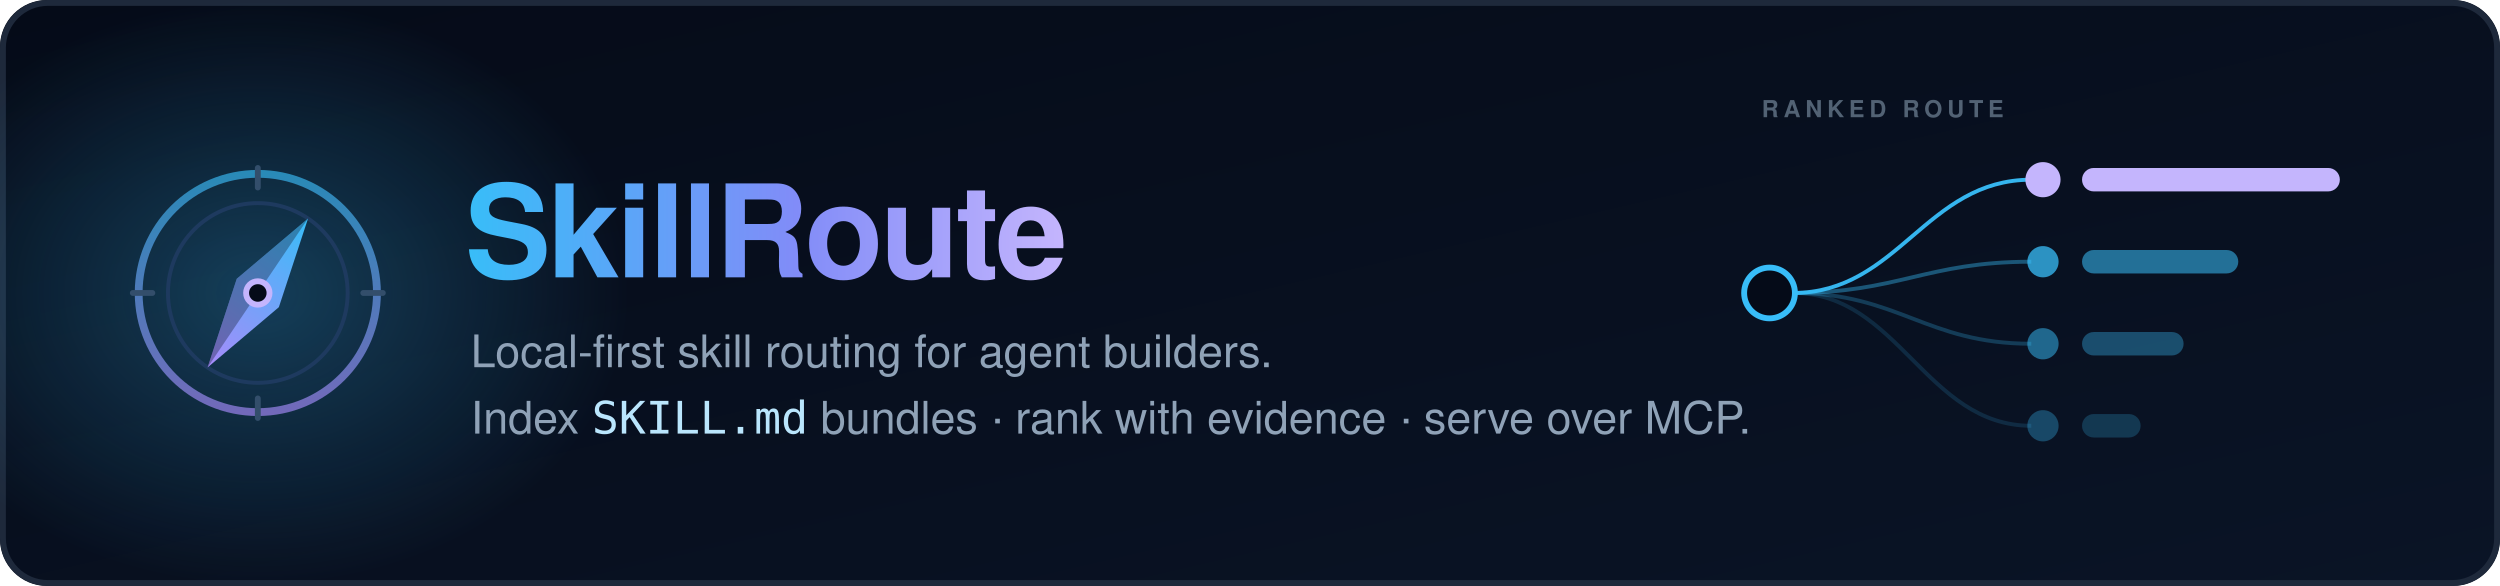
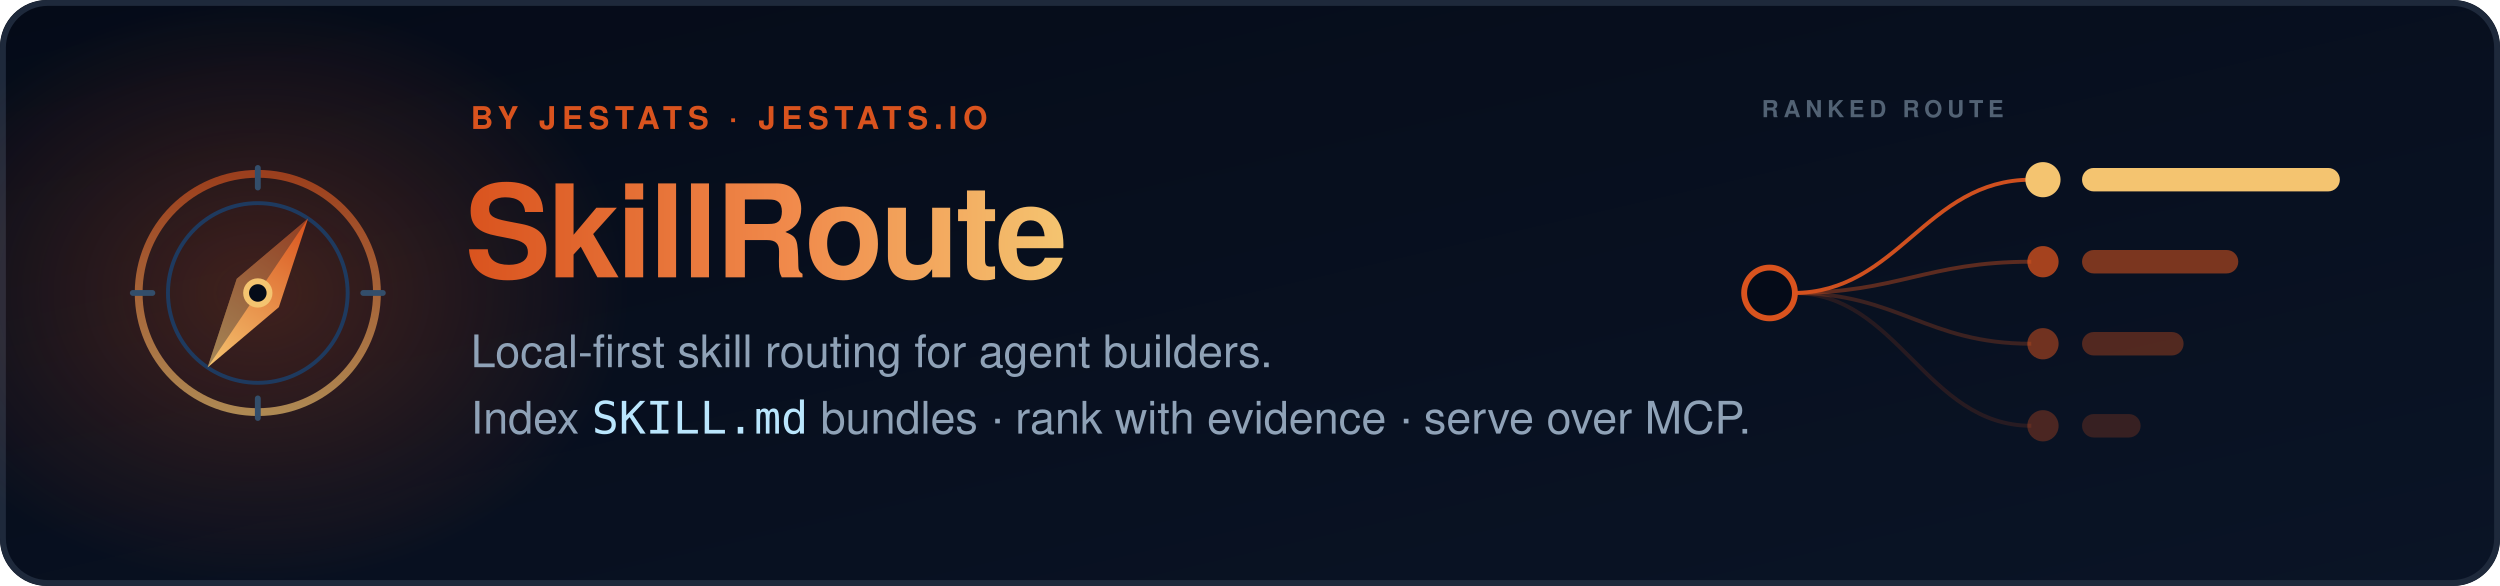
- <svg xmlns="http://www.w3.org/2000/svg" width="1280" height="300" viewBox="0 0 1280 300" role="img" aria-label="SkillRoute — local-first skill routing for agent builders">
+ <svg xmlns="http://www.w3.org/2000/svg" width="1280" height="300" viewBox="0 0 1280 300" role="img" aria-label="SkillRoute by JEStats — local-first skill routing for agent builders">
  <defs>
    <linearGradient id="wordmark" x1="0" y1="0" x2="1" y2="0">
-       <stop offset="0" stop-color="#38BDF8" />
-       <stop offset="0.55" stop-color="#818CF8" />
-       <stop offset="1" stop-color="#C4B5FD" />
+       <stop offset="0" stop-color="#D9531E" />
+       <stop offset="0.55" stop-color="#F18B4C" />
+       <stop offset="1" stop-color="#F4C470" />
    </linearGradient>
    <linearGradient id="needle" x1="0" y1="0" x2="0" y2="1">
-       <stop offset="0" stop-color="#38BDF8" />
-       <stop offset="1" stop-color="#A78BFA" />
+       <stop offset="0" stop-color="#D9531E" />
+       <stop offset="1" stop-color="#F4C470" />
    </linearGradient>
    <linearGradient id="bg" x1="0" y1="0" x2="1" y2="1">
      <stop offset="0" stop-color="#050B18" />
      <stop offset="1" stop-color="#0A1426" />
    </linearGradient>
    <radialGradient id="glow" cx="0.5" cy="0.5" r="0.5">
-       <stop offset="0" stop-color="#38BDF8" stop-opacity="0.28" />
-       <stop offset="1" stop-color="#38BDF8" stop-opacity="0" />
+       <stop offset="0" stop-color="#D9531E" stop-opacity="0.28" />
+       <stop offset="1" stop-color="#D9531E" stop-opacity="0" />
    </radialGradient>
  </defs>
  <rect width="1280" height="300" rx="24" fill="url(#bg)" />
  <rect x="1.5" y="1.5" width="1277" height="297" rx="23" fill="none" stroke="#1E293B" stroke-width="3" />
  <ellipse cx="132" cy="150" rx="190" ry="150" fill="url(#glow)" />
  <g transform="translate(68 86)">
    <circle cx="64" cy="64" r="61" fill="none" stroke="url(#needle)" stroke-width="4" opacity="0.65" />
    <circle cx="64" cy="64" r="46" fill="none" stroke="#1E3A5F" stroke-width="2" />
    <g stroke="#334E6B" stroke-width="3" stroke-linecap="round">
      <line x1="64" y1="0" x2="64" y2="10" />
      <line x1="64" y1="118" x2="64" y2="128" />
      <line x1="0" y1="64" x2="10" y2="64" />
      <line x1="118" y1="64" x2="128" y2="64" />
    </g>
    <g transform="rotate(34 64 64)">
      <path d="M64 18 L77 64 L64 110 L51 64 Z" fill="url(#needle)" />
      <path d="M64 18 L64 110 L51 64 Z" fill="#0F172A" opacity="0.35" />
    </g>
-     <circle cx="64" cy="64" r="6" fill="#050B18" stroke="#C4B5FD" stroke-width="3" />
+     <circle cx="64" cy="64" r="6" fill="#050B18" stroke="#F4C470" stroke-width="3" />
  </g>
+   <text x="241" y="66" font-family="-apple-system, BlinkMacSystemFont, Segoe UI, Helvetica, Arial, sans-serif" font-size="16" font-weight="700" letter-spacing="3" fill="#D9531E">BY JESTATS · JESTATS.IO</text>
  <text x="238" y="142" font-family="-apple-system, BlinkMacSystemFont, 'Segoe UI', Helvetica, Arial, sans-serif" font-size="66" font-weight="700" letter-spacing="-1.5" fill="url(#wordmark)">SkillRoute</text>
  <text x="241" y="188" font-family="-apple-system, BlinkMacSystemFont, 'Segoe UI', Helvetica, Arial, sans-serif" font-size="23" fill="#8FA2B7">Local-first skill routing for agent builders.</text>
  <text x="241" y="222" font-family="-apple-system, BlinkMacSystemFont, 'Segoe UI', Helvetica, Arial, sans-serif" font-size="23" fill="#8FA2B7">Index <tspan font-family="ui-monospace, SFMono-Regular, Menlo, monospace" fill="#BAE6FD">SKILL.md</tspan> bundles · rank with evidence · serve over MCP.</text>
  <text x="902" y="60" font-family="-apple-system, BlinkMacSystemFont, 'Segoe UI', Helvetica, Arial, sans-serif" font-size="12" font-weight="600" letter-spacing="2.5" fill="#526274">RANKED ROUTE</text>
-   <g fill="none" stroke="#38BDF8" stroke-width="2">
+   <g fill="none" stroke="#D9531E" stroke-width="2">
    <path d="M918 150 C 972 150, 986 92, 1040 92" opacity="0.95" />
    <path d="M918 150 C 972 150, 986 134, 1040 134" opacity="0.4" />
    <path d="M918 150 C 972 150, 986 176, 1040 176" opacity="0.25" />
    <path d="M918 150 C 972 150, 986 218, 1040 218" opacity="0.15" />
  </g>
-   <circle cx="906" cy="150" r="13" fill="#050B18" stroke="#38BDF8" stroke-width="3" />
+   <circle cx="906" cy="150" r="13" fill="#050B18" stroke="#D9531E" stroke-width="3" />
  <g>
-     <circle cx="1046" cy="92" r="9" fill="#C4B5FD" />
-     <rect x="1066" y="86" width="132" height="12" rx="6" fill="#C4B5FD" />
-     <circle cx="1046" cy="134" r="8" fill="#38BDF8" opacity="0.75" />
-     <rect x="1066" y="128" width="80" height="12" rx="6" fill="#38BDF8" opacity="0.55" />
-     <circle cx="1046" cy="176" r="8" fill="#38BDF8" opacity="0.5" />
-     <rect x="1066" y="170" width="52" height="12" rx="6" fill="#38BDF8" opacity="0.35" />
-     <circle cx="1046" cy="218" r="8" fill="#38BDF8" opacity="0.32" />
-     <rect x="1066" y="212" width="30" height="12" rx="6" fill="#38BDF8" opacity="0.22" />
+     <circle cx="1046" cy="92" r="9" fill="#F4C470" />
+     <rect x="1066" y="86" width="132" height="12" rx="6" fill="#F4C470" />
+     <circle cx="1046" cy="134" r="8" fill="#D9531E" opacity="0.75" />
+     <rect x="1066" y="128" width="80" height="12" rx="6" fill="#D9531E" opacity="0.55" />
+     <circle cx="1046" cy="176" r="8" fill="#D9531E" opacity="0.5" />
+     <rect x="1066" y="170" width="52" height="12" rx="6" fill="#D9531E" opacity="0.35" />
+     <circle cx="1046" cy="218" r="8" fill="#D9531E" opacity="0.32" />
+     <rect x="1066" y="212" width="30" height="12" rx="6" fill="#D9531E" opacity="0.22" />
  </g>
</svg>
